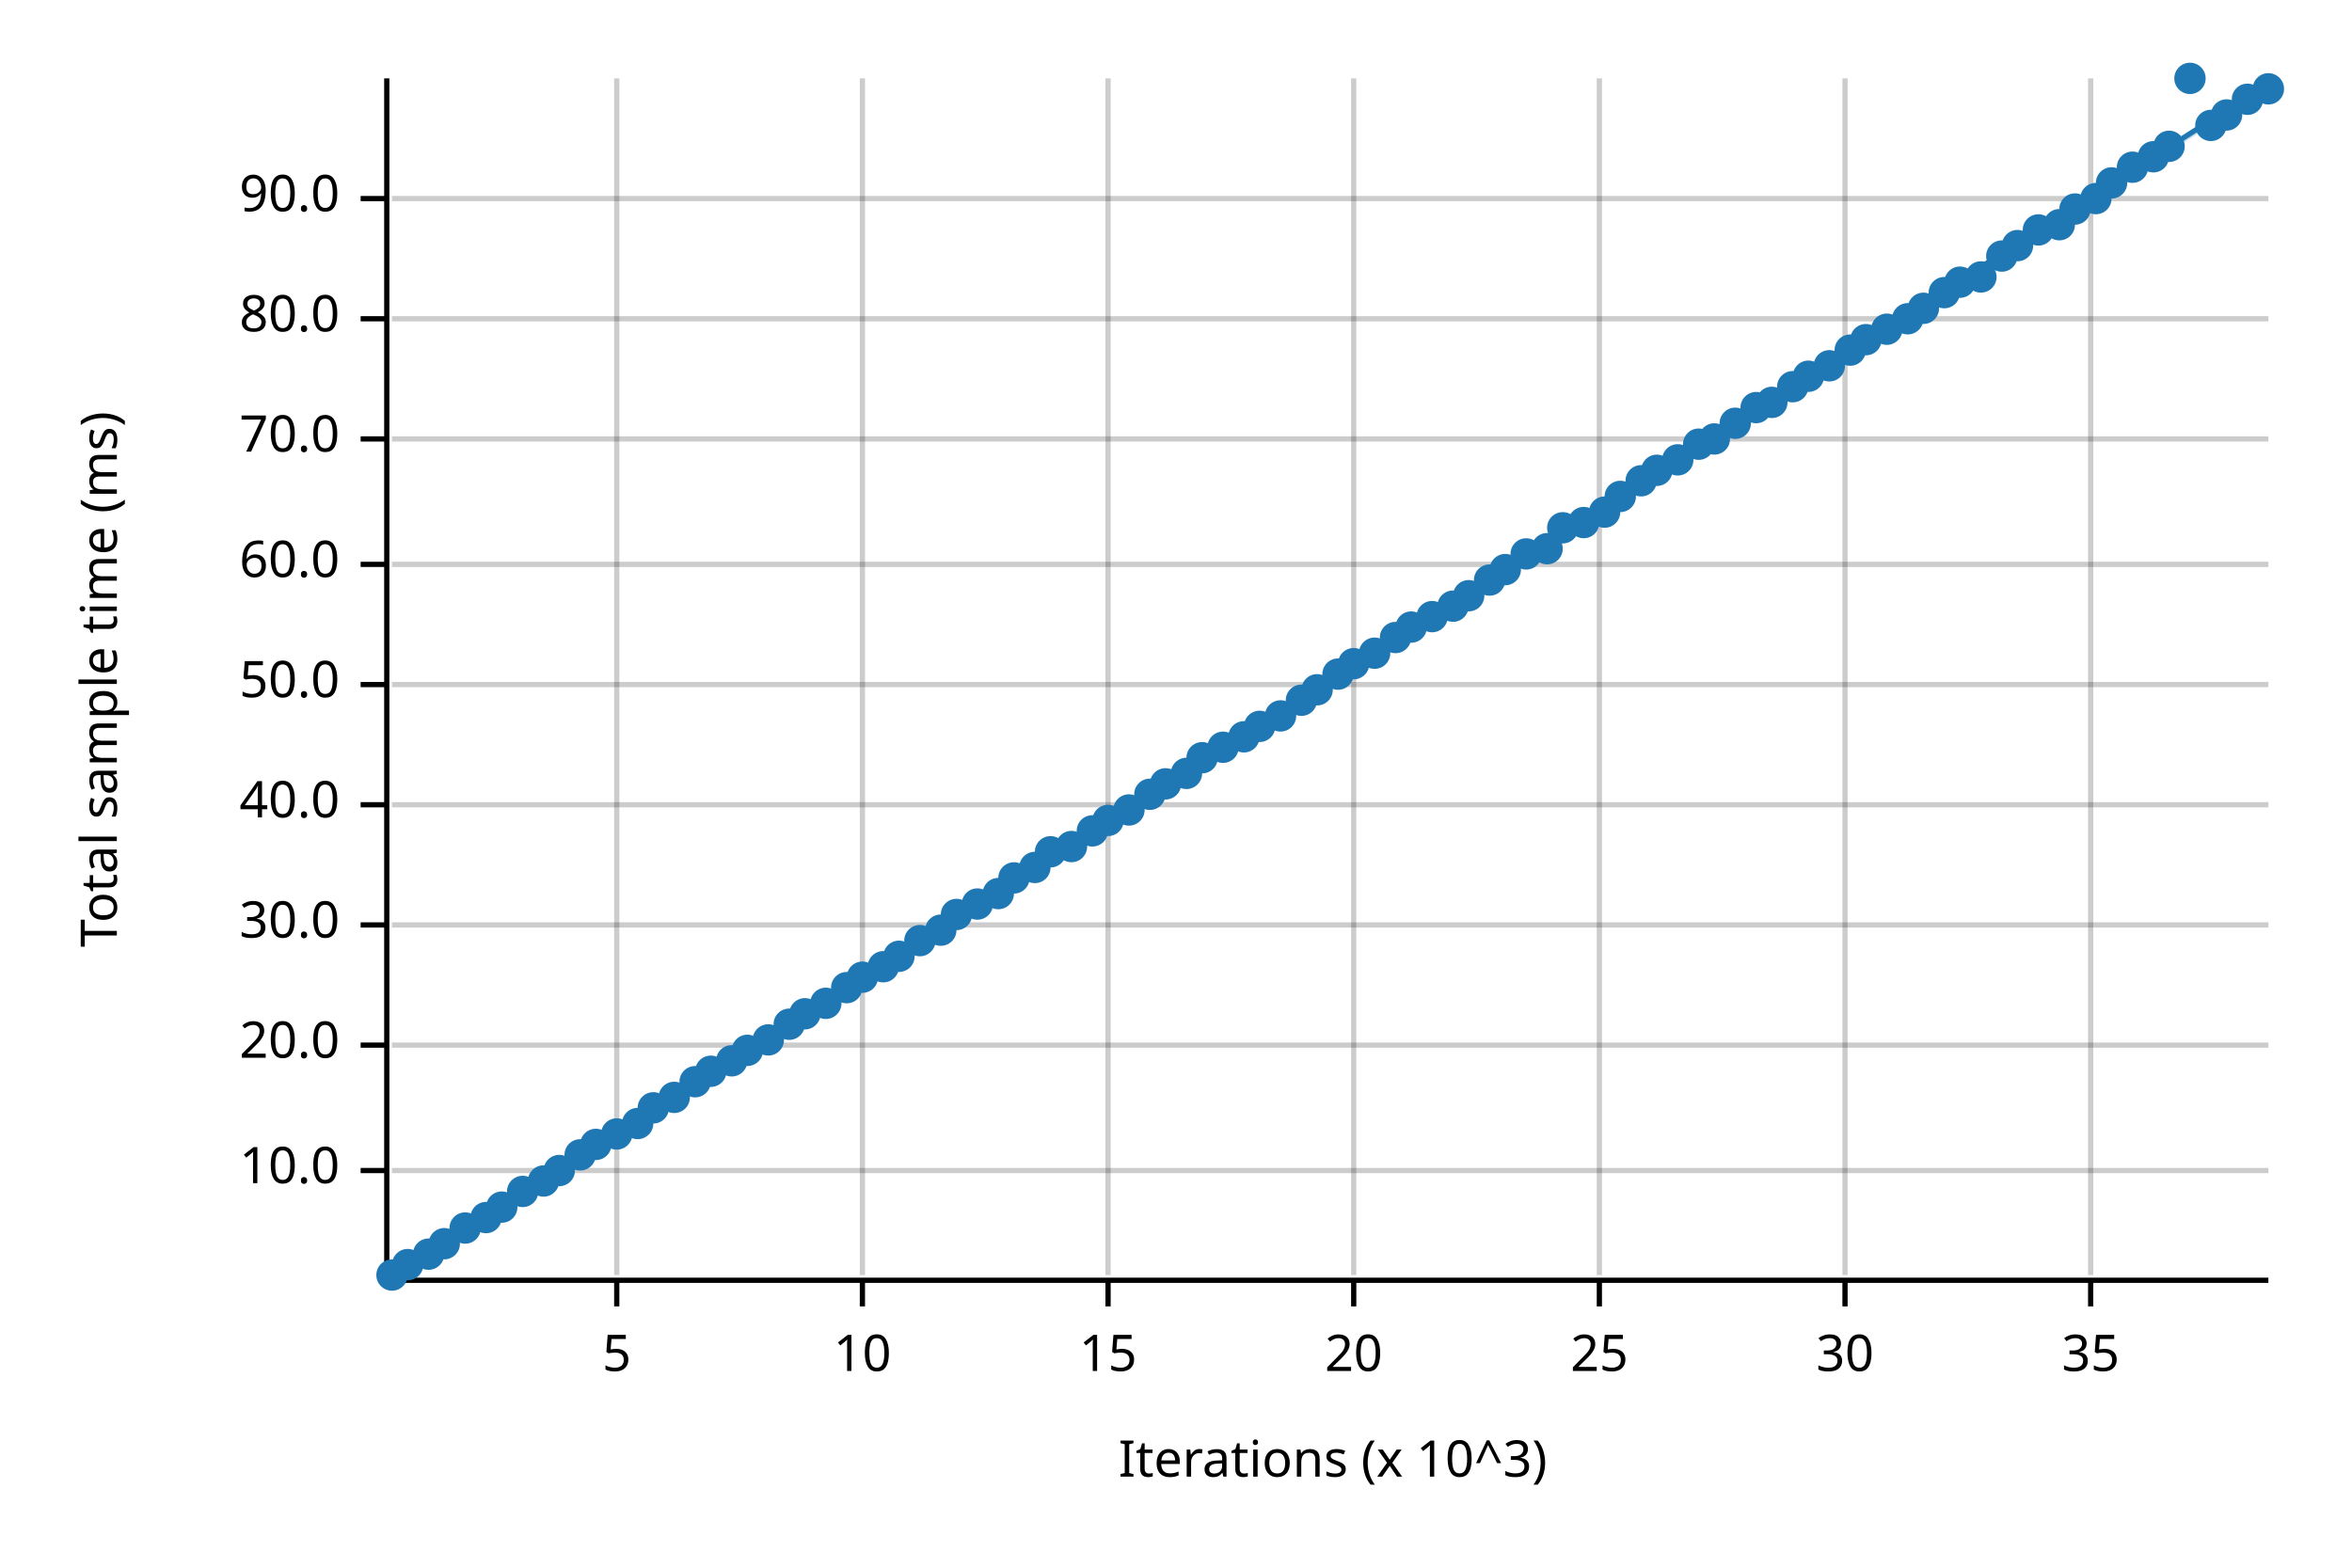
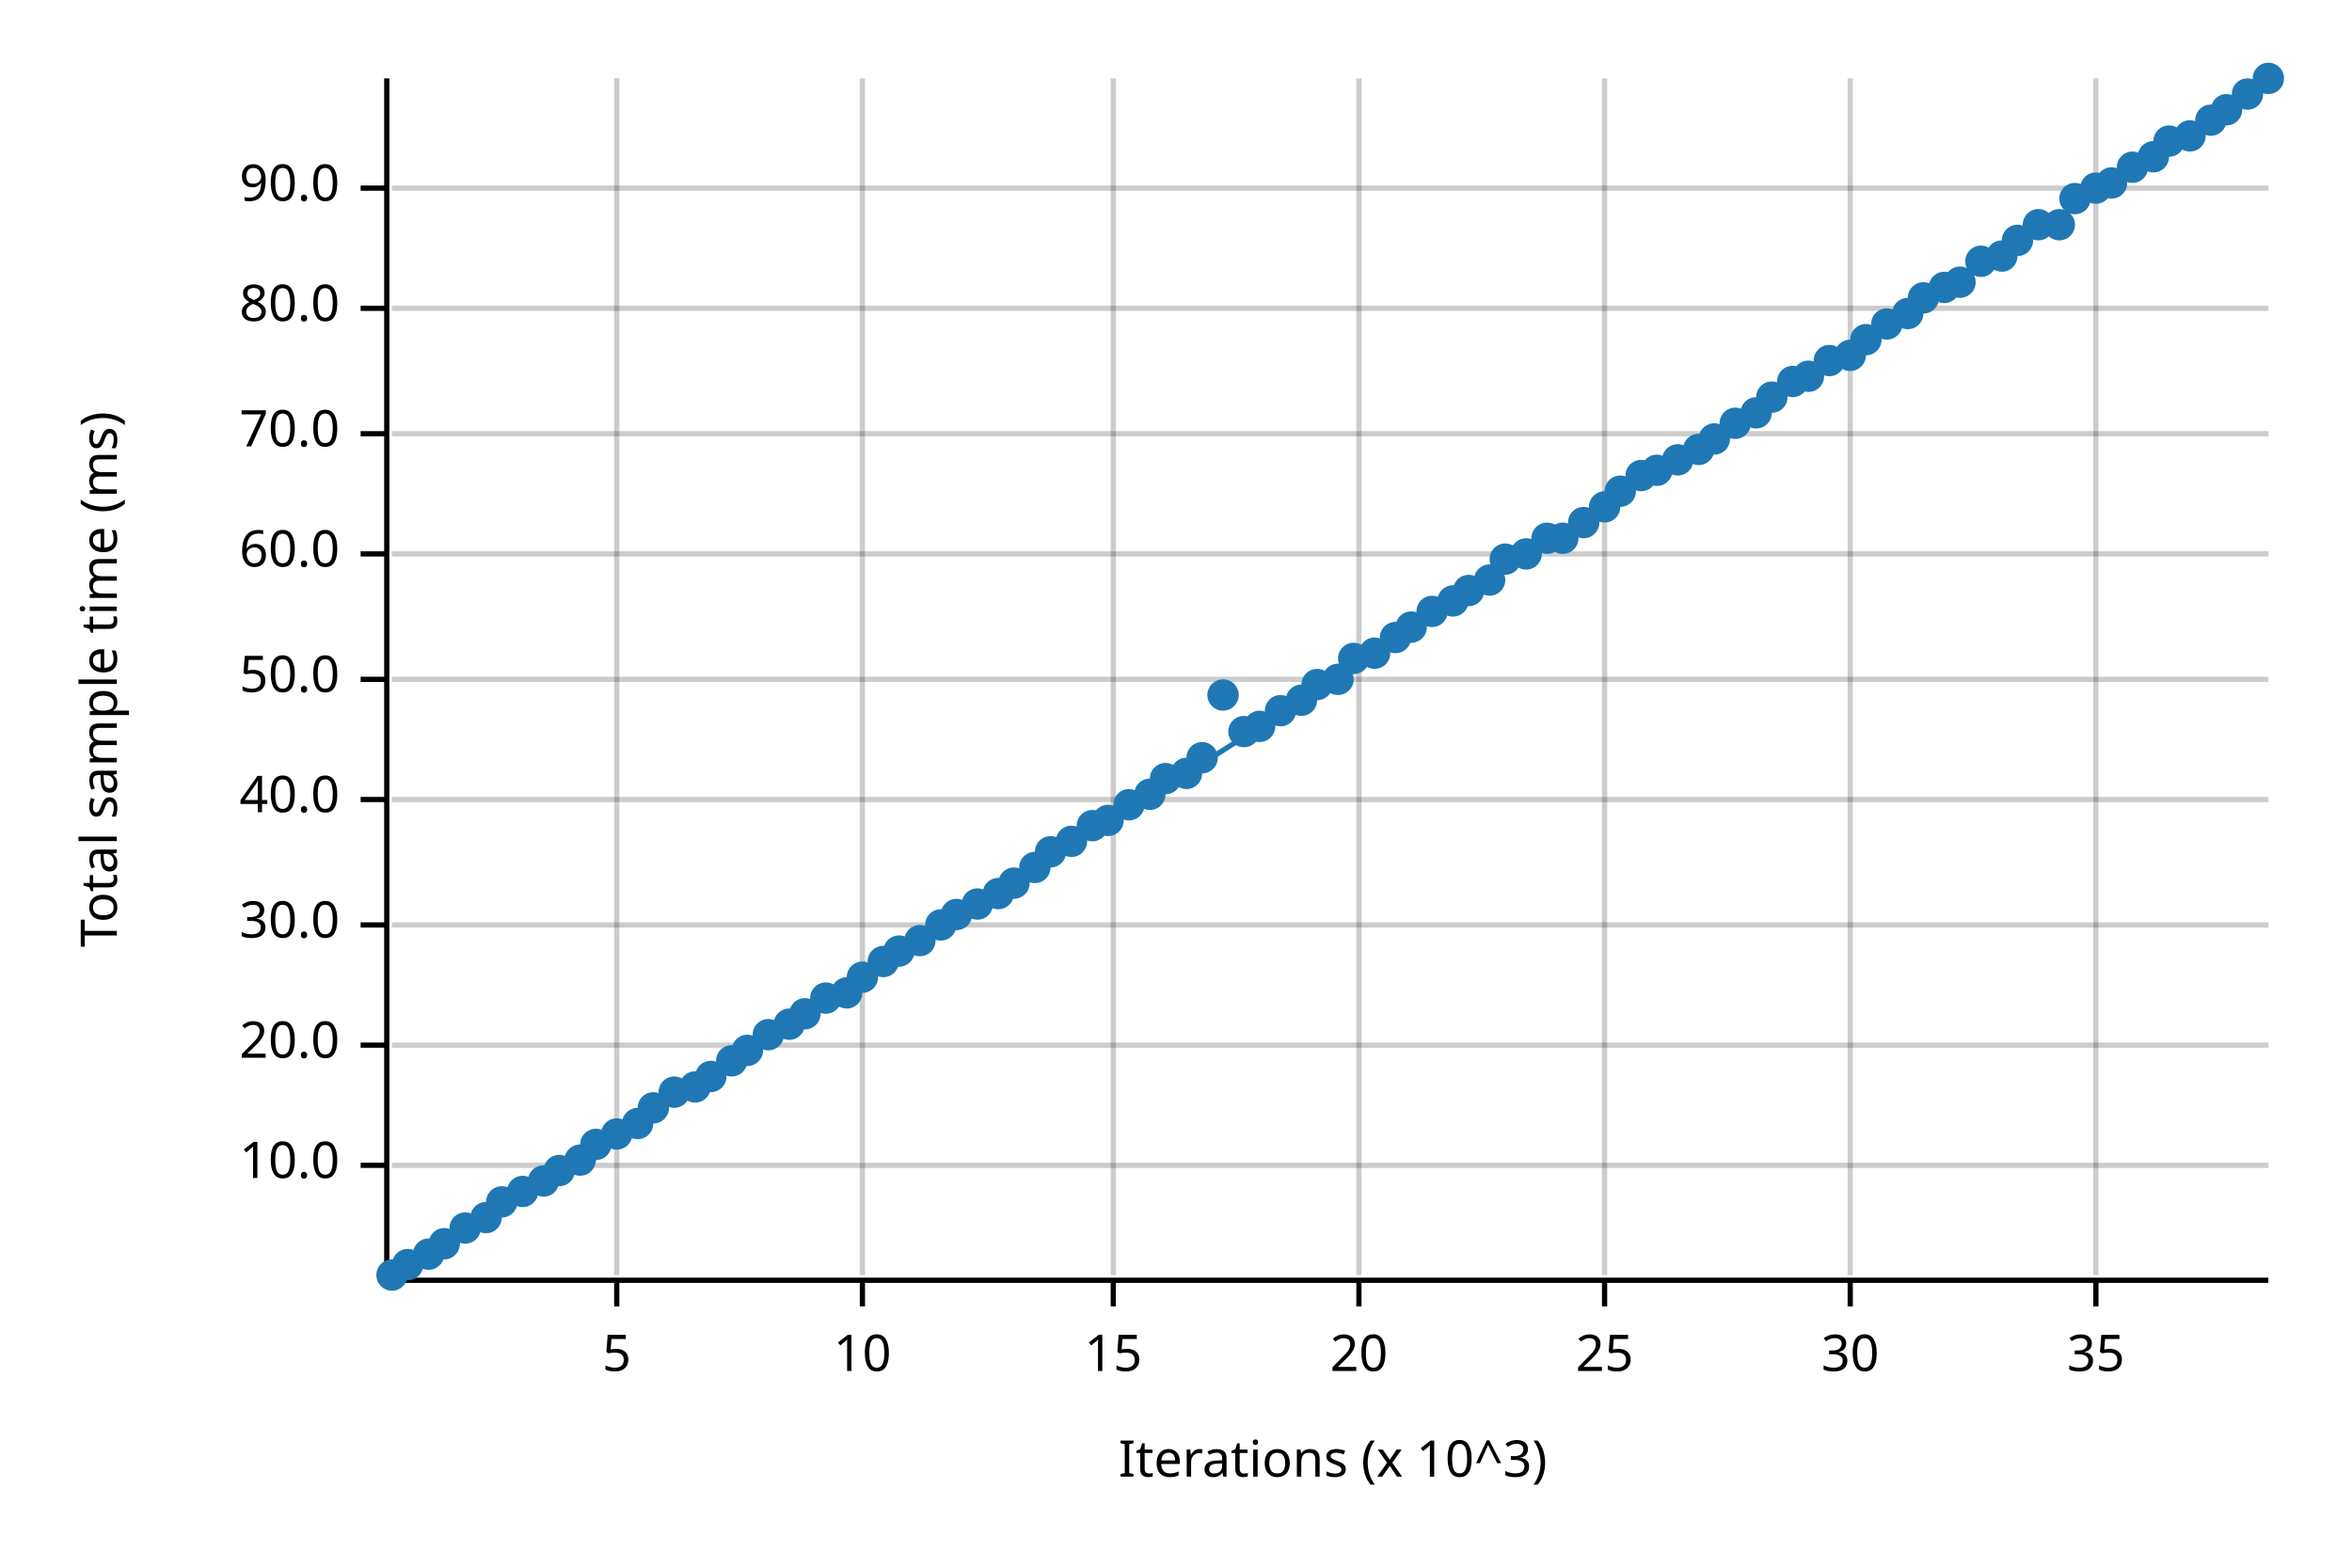
<svg xmlns="http://www.w3.org/2000/svg" width="450" height="300" viewBox="0 0 450 300">
  <text x="15" y="130" dy="0.76em" text-anchor="middle" font-family="sans-serif" font-size="9.677" opacity="1" fill="#000000" transform="rotate(270, 15, 130)">
Total sample time (ms)
</text>
  <text x="255" y="285" dy="-0.5ex" text-anchor="middle" font-family="sans-serif" font-size="9.677" opacity="1" fill="#000000">
Iterations (x 10^3)
</text>
  <line opacity="0.2" stroke="#000000" stroke-width="1" x1="118" y1="244" x2="118" y2="15" />
  <line opacity="0.2" stroke="#000000" stroke-width="1" x1="165" y1="244" x2="165" y2="15" />
-   <line opacity="0.2" stroke="#000000" stroke-width="1" x1="212" y1="244" x2="212" y2="15" />
-   <line opacity="0.2" stroke="#000000" stroke-width="1" x1="259" y1="244" x2="259" y2="15" />
-   <line opacity="0.2" stroke="#000000" stroke-width="1" x1="306" y1="244" x2="306" y2="15" />
-   <line opacity="0.2" stroke="#000000" stroke-width="1" x1="353" y1="244" x2="353" y2="15" />
-   <line opacity="0.2" stroke="#000000" stroke-width="1" x1="400" y1="244" x2="400" y2="15" />
-   <line opacity="0.2" stroke="#000000" stroke-width="1" x1="75" y1="224" x2="434" y2="224" />
+   <line opacity="0.2" stroke="#000000" stroke-width="1" x1="213" y1="244" x2="213" y2="15" />
+   <line opacity="0.2" stroke="#000000" stroke-width="1" x1="260" y1="244" x2="260" y2="15" />
+   <line opacity="0.2" stroke="#000000" stroke-width="1" x1="307" y1="244" x2="307" y2="15" />
+   <line opacity="0.2" stroke="#000000" stroke-width="1" x1="354" y1="244" x2="354" y2="15" />
+   <line opacity="0.2" stroke="#000000" stroke-width="1" x1="401" y1="244" x2="401" y2="15" />
+   <line opacity="0.2" stroke="#000000" stroke-width="1" x1="75" y1="223" x2="434" y2="223" />
  <line opacity="0.2" stroke="#000000" stroke-width="1" x1="75" y1="200" x2="434" y2="200" />
  <line opacity="0.2" stroke="#000000" stroke-width="1" x1="75" y1="177" x2="434" y2="177" />
-   <line opacity="0.2" stroke="#000000" stroke-width="1" x1="75" y1="154" x2="434" y2="154" />
-   <line opacity="0.2" stroke="#000000" stroke-width="1" x1="75" y1="131" x2="434" y2="131" />
-   <line opacity="0.2" stroke="#000000" stroke-width="1" x1="75" y1="108" x2="434" y2="108" />
-   <line opacity="0.2" stroke="#000000" stroke-width="1" x1="75" y1="84" x2="434" y2="84" />
-   <line opacity="0.2" stroke="#000000" stroke-width="1" x1="75" y1="61" x2="434" y2="61" />
-   <line opacity="0.2" stroke="#000000" stroke-width="1" x1="75" y1="38" x2="434" y2="38" />
+   <line opacity="0.2" stroke="#000000" stroke-width="1" x1="75" y1="153" x2="434" y2="153" />
+   <line opacity="0.2" stroke="#000000" stroke-width="1" x1="75" y1="130" x2="434" y2="130" />
+   <line opacity="0.2" stroke="#000000" stroke-width="1" x1="75" y1="106" x2="434" y2="106" />
+   <line opacity="0.2" stroke="#000000" stroke-width="1" x1="75" y1="83" x2="434" y2="83" />
+   <line opacity="0.2" stroke="#000000" stroke-width="1" x1="75" y1="59" x2="434" y2="59" />
+   <line opacity="0.2" stroke="#000000" stroke-width="1" x1="75" y1="36" x2="434" y2="36" />
  <polyline fill="none" opacity="1" stroke="#000000" stroke-width="1" points="74,15 74,244 " />
-   <text x="65" y="224" dy="0.5ex" text-anchor="end" font-family="sans-serif" font-size="9.677" opacity="1" fill="#000000">
+   <text x="65" y="223" dy="0.5ex" text-anchor="end" font-family="sans-serif" font-size="9.677" opacity="1" fill="#000000">
10.0
</text>
-   <polyline fill="none" opacity="1" stroke="#000000" stroke-width="1" points="69,224 74,224 " />
+   <polyline fill="none" opacity="1" stroke="#000000" stroke-width="1" points="69,223 74,223 " />
  <text x="65" y="200" dy="0.5ex" text-anchor="end" font-family="sans-serif" font-size="9.677" opacity="1" fill="#000000">
20.0
</text>
  <polyline fill="none" opacity="1" stroke="#000000" stroke-width="1" points="69,200 74,200 " />
  <text x="65" y="177" dy="0.5ex" text-anchor="end" font-family="sans-serif" font-size="9.677" opacity="1" fill="#000000">
30.0
</text>
  <polyline fill="none" opacity="1" stroke="#000000" stroke-width="1" points="69,177 74,177 " />
-   <text x="65" y="154" dy="0.5ex" text-anchor="end" font-family="sans-serif" font-size="9.677" opacity="1" fill="#000000">
+   <text x="65" y="153" dy="0.5ex" text-anchor="end" font-family="sans-serif" font-size="9.677" opacity="1" fill="#000000">
40.0
</text>
-   <polyline fill="none" opacity="1" stroke="#000000" stroke-width="1" points="69,154 74,154 " />
-   <text x="65" y="131" dy="0.5ex" text-anchor="end" font-family="sans-serif" font-size="9.677" opacity="1" fill="#000000">
+   <polyline fill="none" opacity="1" stroke="#000000" stroke-width="1" points="69,153 74,153 " />
+   <text x="65" y="130" dy="0.5ex" text-anchor="end" font-family="sans-serif" font-size="9.677" opacity="1" fill="#000000">
50.0
</text>
-   <polyline fill="none" opacity="1" stroke="#000000" stroke-width="1" points="69,131 74,131 " />
-   <text x="65" y="108" dy="0.5ex" text-anchor="end" font-family="sans-serif" font-size="9.677" opacity="1" fill="#000000">
+   <polyline fill="none" opacity="1" stroke="#000000" stroke-width="1" points="69,130 74,130 " />
+   <text x="65" y="106" dy="0.5ex" text-anchor="end" font-family="sans-serif" font-size="9.677" opacity="1" fill="#000000">
60.0
</text>
-   <polyline fill="none" opacity="1" stroke="#000000" stroke-width="1" points="69,108 74,108 " />
-   <text x="65" y="84" dy="0.5ex" text-anchor="end" font-family="sans-serif" font-size="9.677" opacity="1" fill="#000000">
+   <polyline fill="none" opacity="1" stroke="#000000" stroke-width="1" points="69,106 74,106 " />
+   <text x="65" y="83" dy="0.5ex" text-anchor="end" font-family="sans-serif" font-size="9.677" opacity="1" fill="#000000">
70.0
</text>
-   <polyline fill="none" opacity="1" stroke="#000000" stroke-width="1" points="69,84 74,84 " />
-   <text x="65" y="61" dy="0.5ex" text-anchor="end" font-family="sans-serif" font-size="9.677" opacity="1" fill="#000000">
+   <polyline fill="none" opacity="1" stroke="#000000" stroke-width="1" points="69,83 74,83 " />
+   <text x="65" y="59" dy="0.5ex" text-anchor="end" font-family="sans-serif" font-size="9.677" opacity="1" fill="#000000">
80.0
</text>
-   <polyline fill="none" opacity="1" stroke="#000000" stroke-width="1" points="69,61 74,61 " />
-   <text x="65" y="38" dy="0.5ex" text-anchor="end" font-family="sans-serif" font-size="9.677" opacity="1" fill="#000000">
+   <polyline fill="none" opacity="1" stroke="#000000" stroke-width="1" points="69,59 74,59 " />
+   <text x="65" y="36" dy="0.5ex" text-anchor="end" font-family="sans-serif" font-size="9.677" opacity="1" fill="#000000">
90.0
</text>
-   <polyline fill="none" opacity="1" stroke="#000000" stroke-width="1" points="69,38 74,38 " />
+   <polyline fill="none" opacity="1" stroke="#000000" stroke-width="1" points="69,36 74,36 " />
  <polyline fill="none" opacity="1" stroke="#000000" stroke-width="1" points="75,245 434,245 " />
  <text x="118" y="255" dy="0.76em" text-anchor="middle" font-family="sans-serif" font-size="9.677" opacity="1" fill="#000000">
5
</text>
  <polyline fill="none" opacity="1" stroke="#000000" stroke-width="1" points="118,245 118,250 " />
  <text x="165" y="255" dy="0.76em" text-anchor="middle" font-family="sans-serif" font-size="9.677" opacity="1" fill="#000000">
10
</text>
  <polyline fill="none" opacity="1" stroke="#000000" stroke-width="1" points="165,245 165,250 " />
-   <text x="212" y="255" dy="0.76em" text-anchor="middle" font-family="sans-serif" font-size="9.677" opacity="1" fill="#000000">
+   <text x="213" y="255" dy="0.76em" text-anchor="middle" font-family="sans-serif" font-size="9.677" opacity="1" fill="#000000">
15
</text>
-   <polyline fill="none" opacity="1" stroke="#000000" stroke-width="1" points="212,245 212,250 " />
-   <text x="259" y="255" dy="0.76em" text-anchor="middle" font-family="sans-serif" font-size="9.677" opacity="1" fill="#000000">
+   <polyline fill="none" opacity="1" stroke="#000000" stroke-width="1" points="213,245 213,250 " />
+   <text x="260" y="255" dy="0.76em" text-anchor="middle" font-family="sans-serif" font-size="9.677" opacity="1" fill="#000000">
20
</text>
-   <polyline fill="none" opacity="1" stroke="#000000" stroke-width="1" points="259,245 259,250 " />
-   <text x="306" y="255" dy="0.76em" text-anchor="middle" font-family="sans-serif" font-size="9.677" opacity="1" fill="#000000">
+   <polyline fill="none" opacity="1" stroke="#000000" stroke-width="1" points="260,245 260,250 " />
+   <text x="307" y="255" dy="0.76em" text-anchor="middle" font-family="sans-serif" font-size="9.677" opacity="1" fill="#000000">
25
</text>
-   <polyline fill="none" opacity="1" stroke="#000000" stroke-width="1" points="306,245 306,250 " />
-   <text x="353" y="255" dy="0.76em" text-anchor="middle" font-family="sans-serif" font-size="9.677" opacity="1" fill="#000000">
+   <polyline fill="none" opacity="1" stroke="#000000" stroke-width="1" points="307,245 307,250 " />
+   <text x="354" y="255" dy="0.76em" text-anchor="middle" font-family="sans-serif" font-size="9.677" opacity="1" fill="#000000">
30
</text>
-   <polyline fill="none" opacity="1" stroke="#000000" stroke-width="1" points="353,245 353,250 " />
-   <text x="400" y="255" dy="0.76em" text-anchor="middle" font-family="sans-serif" font-size="9.677" opacity="1" fill="#000000">
+   <polyline fill="none" opacity="1" stroke="#000000" stroke-width="1" points="354,245 354,250 " />
+   <text x="401" y="255" dy="0.76em" text-anchor="middle" font-family="sans-serif" font-size="9.677" opacity="1" fill="#000000">
35
</text>
-   <polyline fill="none" opacity="1" stroke="#000000" stroke-width="1" points="400,245 400,250 " />
+   <polyline fill="none" opacity="1" stroke="#000000" stroke-width="1" points="401,245 401,250 " />
  <circle cx="75" cy="244" r="3" opacity="1" fill="#1F78B4" stroke="none" stroke-width="1" />
  <circle cx="78" cy="242" r="3" opacity="1" fill="#1F78B4" stroke="none" stroke-width="1" />
  <circle cx="82" cy="240" r="3" opacity="1" fill="#1F78B4" stroke="none" stroke-width="1" />
  <circle cx="85" cy="238" r="3" opacity="1" fill="#1F78B4" stroke="none" stroke-width="1" />
  <circle cx="89" cy="235" r="3" opacity="1" fill="#1F78B4" stroke="none" stroke-width="1" />
  <circle cx="93" cy="233" r="3" opacity="1" fill="#1F78B4" stroke="none" stroke-width="1" />
-   <circle cx="96" cy="231" r="3" opacity="1" fill="#1F78B4" stroke="none" stroke-width="1" />
+   <circle cx="96" cy="230" r="3" opacity="1" fill="#1F78B4" stroke="none" stroke-width="1" />
  <circle cx="100" cy="228" r="3" opacity="1" fill="#1F78B4" stroke="none" stroke-width="1" />
  <circle cx="104" cy="226" r="3" opacity="1" fill="#1F78B4" stroke="none" stroke-width="1" />
  <circle cx="107" cy="224" r="3" opacity="1" fill="#1F78B4" stroke="none" stroke-width="1" />
-   <circle cx="111" cy="221" r="3" opacity="1" fill="#1F78B4" stroke="none" stroke-width="1" />
+   <circle cx="111" cy="222" r="3" opacity="1" fill="#1F78B4" stroke="none" stroke-width="1" />
  <circle cx="114" cy="219" r="3" opacity="1" fill="#1F78B4" stroke="none" stroke-width="1" />
  <circle cx="118" cy="217" r="3" opacity="1" fill="#1F78B4" stroke="none" stroke-width="1" />
  <circle cx="122" cy="215" r="3" opacity="1" fill="#1F78B4" stroke="none" stroke-width="1" />
  <circle cx="125" cy="212" r="3" opacity="1" fill="#1F78B4" stroke="none" stroke-width="1" />
-   <circle cx="129" cy="210" r="3" opacity="1" fill="#1F78B4" stroke="none" stroke-width="1" />
-   <circle cx="133" cy="207" r="3" opacity="1" fill="#1F78B4" stroke="none" stroke-width="1" />
-   <circle cx="136" cy="205" r="3" opacity="1" fill="#1F78B4" stroke="none" stroke-width="1" />
+   <circle cx="129" cy="209" r="3" opacity="1" fill="#1F78B4" stroke="none" stroke-width="1" />
+   <circle cx="133" cy="208" r="3" opacity="1" fill="#1F78B4" stroke="none" stroke-width="1" />
+   <circle cx="136" cy="206" r="3" opacity="1" fill="#1F78B4" stroke="none" stroke-width="1" />
  <circle cx="140" cy="203" r="3" opacity="1" fill="#1F78B4" stroke="none" stroke-width="1" />
  <circle cx="143" cy="201" r="3" opacity="1" fill="#1F78B4" stroke="none" stroke-width="1" />
-   <circle cx="147" cy="199" r="3" opacity="1" fill="#1F78B4" stroke="none" stroke-width="1" />
+   <circle cx="147" cy="198" r="3" opacity="1" fill="#1F78B4" stroke="none" stroke-width="1" />
  <circle cx="151" cy="196" r="3" opacity="1" fill="#1F78B4" stroke="none" stroke-width="1" />
  <circle cx="154" cy="194" r="3" opacity="1" fill="#1F78B4" stroke="none" stroke-width="1" />
-   <circle cx="158" cy="192" r="3" opacity="1" fill="#1F78B4" stroke="none" stroke-width="1" />
-   <circle cx="162" cy="189" r="3" opacity="1" fill="#1F78B4" stroke="none" stroke-width="1" />
+   <circle cx="158" cy="191" r="3" opacity="1" fill="#1F78B4" stroke="none" stroke-width="1" />
+   <circle cx="162" cy="190" r="3" opacity="1" fill="#1F78B4" stroke="none" stroke-width="1" />
  <circle cx="165" cy="187" r="3" opacity="1" fill="#1F78B4" stroke="none" stroke-width="1" />
-   <circle cx="169" cy="185" r="3" opacity="1" fill="#1F78B4" stroke="none" stroke-width="1" />
-   <circle cx="172" cy="183" r="3" opacity="1" fill="#1F78B4" stroke="none" stroke-width="1" />
+   <circle cx="169" cy="184" r="3" opacity="1" fill="#1F78B4" stroke="none" stroke-width="1" />
+   <circle cx="172" cy="182" r="3" opacity="1" fill="#1F78B4" stroke="none" stroke-width="1" />
  <circle cx="176" cy="180" r="3" opacity="1" fill="#1F78B4" stroke="none" stroke-width="1" />
-   <circle cx="180" cy="178" r="3" opacity="1" fill="#1F78B4" stroke="none" stroke-width="1" />
+   <circle cx="180" cy="177" r="3" opacity="1" fill="#1F78B4" stroke="none" stroke-width="1" />
  <circle cx="183" cy="175" r="3" opacity="1" fill="#1F78B4" stroke="none" stroke-width="1" />
  <circle cx="187" cy="173" r="3" opacity="1" fill="#1F78B4" stroke="none" stroke-width="1" />
  <circle cx="191" cy="171" r="3" opacity="1" fill="#1F78B4" stroke="none" stroke-width="1" />
-   <circle cx="194" cy="168" r="3" opacity="1" fill="#1F78B4" stroke="none" stroke-width="1" />
+   <circle cx="194" cy="169" r="3" opacity="1" fill="#1F78B4" stroke="none" stroke-width="1" />
  <circle cx="198" cy="166" r="3" opacity="1" fill="#1F78B4" stroke="none" stroke-width="1" />
  <circle cx="201" cy="163" r="3" opacity="1" fill="#1F78B4" stroke="none" stroke-width="1" />
-   <circle cx="205" cy="162" r="3" opacity="1" fill="#1F78B4" stroke="none" stroke-width="1" />
-   <circle cx="209" cy="159" r="3" opacity="1" fill="#1F78B4" stroke="none" stroke-width="1" />
+   <circle cx="205" cy="161" r="3" opacity="1" fill="#1F78B4" stroke="none" stroke-width="1" />
+   <circle cx="209" cy="158" r="3" opacity="1" fill="#1F78B4" stroke="none" stroke-width="1" />
  <circle cx="212" cy="157" r="3" opacity="1" fill="#1F78B4" stroke="none" stroke-width="1" />
-   <circle cx="216" cy="155" r="3" opacity="1" fill="#1F78B4" stroke="none" stroke-width="1" />
+   <circle cx="216" cy="154" r="3" opacity="1" fill="#1F78B4" stroke="none" stroke-width="1" />
  <circle cx="220" cy="152" r="3" opacity="1" fill="#1F78B4" stroke="none" stroke-width="1" />
-   <circle cx="223" cy="150" r="3" opacity="1" fill="#1F78B4" stroke="none" stroke-width="1" />
+   <circle cx="223" cy="149" r="3" opacity="1" fill="#1F78B4" stroke="none" stroke-width="1" />
  <circle cx="227" cy="148" r="3" opacity="1" fill="#1F78B4" stroke="none" stroke-width="1" />
  <circle cx="230" cy="145" r="3" opacity="1" fill="#1F78B4" stroke="none" stroke-width="1" />
-   <circle cx="234" cy="143" r="3" opacity="1" fill="#1F78B4" stroke="none" stroke-width="1" />
-   <circle cx="238" cy="141" r="3" opacity="1" fill="#1F78B4" stroke="none" stroke-width="1" />
+   <circle cx="234" cy="133" r="3" opacity="1" fill="#1F78B4" stroke="none" stroke-width="1" />
+   <circle cx="238" cy="140" r="3" opacity="1" fill="#1F78B4" stroke="none" stroke-width="1" />
  <circle cx="241" cy="139" r="3" opacity="1" fill="#1F78B4" stroke="none" stroke-width="1" />
-   <circle cx="245" cy="137" r="3" opacity="1" fill="#1F78B4" stroke="none" stroke-width="1" />
+   <circle cx="245" cy="136" r="3" opacity="1" fill="#1F78B4" stroke="none" stroke-width="1" />
  <circle cx="249" cy="134" r="3" opacity="1" fill="#1F78B4" stroke="none" stroke-width="1" />
-   <circle cx="252" cy="132" r="3" opacity="1" fill="#1F78B4" stroke="none" stroke-width="1" />
-   <circle cx="256" cy="129" r="3" opacity="1" fill="#1F78B4" stroke="none" stroke-width="1" />
-   <circle cx="259" cy="127" r="3" opacity="1" fill="#1F78B4" stroke="none" stroke-width="1" />
+   <circle cx="252" cy="131" r="3" opacity="1" fill="#1F78B4" stroke="none" stroke-width="1" />
+   <circle cx="256" cy="130" r="3" opacity="1" fill="#1F78B4" stroke="none" stroke-width="1" />
+   <circle cx="259" cy="126" r="3" opacity="1" fill="#1F78B4" stroke="none" stroke-width="1" />
  <circle cx="263" cy="125" r="3" opacity="1" fill="#1F78B4" stroke="none" stroke-width="1" />
  <circle cx="267" cy="122" r="3" opacity="1" fill="#1F78B4" stroke="none" stroke-width="1" />
  <circle cx="270" cy="120" r="3" opacity="1" fill="#1F78B4" stroke="none" stroke-width="1" />
-   <circle cx="274" cy="118" r="3" opacity="1" fill="#1F78B4" stroke="none" stroke-width="1" />
-   <circle cx="278" cy="116" r="3" opacity="1" fill="#1F78B4" stroke="none" stroke-width="1" />
-   <circle cx="281" cy="114" r="3" opacity="1" fill="#1F78B4" stroke="none" stroke-width="1" />
+   <circle cx="274" cy="117" r="3" opacity="1" fill="#1F78B4" stroke="none" stroke-width="1" />
+   <circle cx="278" cy="115" r="3" opacity="1" fill="#1F78B4" stroke="none" stroke-width="1" />
+   <circle cx="281" cy="113" r="3" opacity="1" fill="#1F78B4" stroke="none" stroke-width="1" />
  <circle cx="285" cy="111" r="3" opacity="1" fill="#1F78B4" stroke="none" stroke-width="1" />
-   <circle cx="288" cy="109" r="3" opacity="1" fill="#1F78B4" stroke="none" stroke-width="1" />
+   <circle cx="288" cy="107" r="3" opacity="1" fill="#1F78B4" stroke="none" stroke-width="1" />
  <circle cx="292" cy="106" r="3" opacity="1" fill="#1F78B4" stroke="none" stroke-width="1" />
-   <circle cx="296" cy="105" r="3" opacity="1" fill="#1F78B4" stroke="none" stroke-width="1" />
-   <circle cx="299" cy="101" r="3" opacity="1" fill="#1F78B4" stroke="none" stroke-width="1" />
+   <circle cx="296" cy="103" r="3" opacity="1" fill="#1F78B4" stroke="none" stroke-width="1" />
+   <circle cx="299" cy="103" r="3" opacity="1" fill="#1F78B4" stroke="none" stroke-width="1" />
  <circle cx="303" cy="100" r="3" opacity="1" fill="#1F78B4" stroke="none" stroke-width="1" />
-   <circle cx="307" cy="98" r="3" opacity="1" fill="#1F78B4" stroke="none" stroke-width="1" />
-   <circle cx="310" cy="95" r="3" opacity="1" fill="#1F78B4" stroke="none" stroke-width="1" />
-   <circle cx="314" cy="92" r="3" opacity="1" fill="#1F78B4" stroke="none" stroke-width="1" />
+   <circle cx="307" cy="97" r="3" opacity="1" fill="#1F78B4" stroke="none" stroke-width="1" />
+   <circle cx="310" cy="94" r="3" opacity="1" fill="#1F78B4" stroke="none" stroke-width="1" />
+   <circle cx="314" cy="91" r="3" opacity="1" fill="#1F78B4" stroke="none" stroke-width="1" />
  <circle cx="317" cy="90" r="3" opacity="1" fill="#1F78B4" stroke="none" stroke-width="1" />
  <circle cx="321" cy="88" r="3" opacity="1" fill="#1F78B4" stroke="none" stroke-width="1" />
-   <circle cx="325" cy="85" r="3" opacity="1" fill="#1F78B4" stroke="none" stroke-width="1" />
+   <circle cx="325" cy="86" r="3" opacity="1" fill="#1F78B4" stroke="none" stroke-width="1" />
  <circle cx="328" cy="84" r="3" opacity="1" fill="#1F78B4" stroke="none" stroke-width="1" />
  <circle cx="332" cy="81" r="3" opacity="1" fill="#1F78B4" stroke="none" stroke-width="1" />
-   <circle cx="336" cy="78" r="3" opacity="1" fill="#1F78B4" stroke="none" stroke-width="1" />
-   <circle cx="339" cy="77" r="3" opacity="1" fill="#1F78B4" stroke="none" stroke-width="1" />
-   <circle cx="343" cy="74" r="3" opacity="1" fill="#1F78B4" stroke="none" stroke-width="1" />
+   <circle cx="336" cy="79" r="3" opacity="1" fill="#1F78B4" stroke="none" stroke-width="1" />
+   <circle cx="339" cy="76" r="3" opacity="1" fill="#1F78B4" stroke="none" stroke-width="1" />
+   <circle cx="343" cy="73" r="3" opacity="1" fill="#1F78B4" stroke="none" stroke-width="1" />
  <circle cx="346" cy="72" r="3" opacity="1" fill="#1F78B4" stroke="none" stroke-width="1" />
-   <circle cx="350" cy="70" r="3" opacity="1" fill="#1F78B4" stroke="none" stroke-width="1" />
-   <circle cx="354" cy="67" r="3" opacity="1" fill="#1F78B4" stroke="none" stroke-width="1" />
+   <circle cx="350" cy="69" r="3" opacity="1" fill="#1F78B4" stroke="none" stroke-width="1" />
+   <circle cx="354" cy="68" r="3" opacity="1" fill="#1F78B4" stroke="none" stroke-width="1" />
  <circle cx="357" cy="65" r="3" opacity="1" fill="#1F78B4" stroke="none" stroke-width="1" />
-   <circle cx="361" cy="63" r="3" opacity="1" fill="#1F78B4" stroke="none" stroke-width="1" />
-   <circle cx="365" cy="61" r="3" opacity="1" fill="#1F78B4" stroke="none" stroke-width="1" />
-   <circle cx="368" cy="59" r="3" opacity="1" fill="#1F78B4" stroke="none" stroke-width="1" />
-   <circle cx="372" cy="56" r="3" opacity="1" fill="#1F78B4" stroke="none" stroke-width="1" />
+   <circle cx="361" cy="62" r="3" opacity="1" fill="#1F78B4" stroke="none" stroke-width="1" />
+   <circle cx="365" cy="60" r="3" opacity="1" fill="#1F78B4" stroke="none" stroke-width="1" />
+   <circle cx="368" cy="57" r="3" opacity="1" fill="#1F78B4" stroke="none" stroke-width="1" />
+   <circle cx="372" cy="55" r="3" opacity="1" fill="#1F78B4" stroke="none" stroke-width="1" />
  <circle cx="375" cy="54" r="3" opacity="1" fill="#1F78B4" stroke="none" stroke-width="1" />
-   <circle cx="379" cy="53" r="3" opacity="1" fill="#1F78B4" stroke="none" stroke-width="1" />
+   <circle cx="379" cy="50" r="3" opacity="1" fill="#1F78B4" stroke="none" stroke-width="1" />
  <circle cx="383" cy="49" r="3" opacity="1" fill="#1F78B4" stroke="none" stroke-width="1" />
-   <circle cx="386" cy="47" r="3" opacity="1" fill="#1F78B4" stroke="none" stroke-width="1" />
-   <circle cx="390" cy="44" r="3" opacity="1" fill="#1F78B4" stroke="none" stroke-width="1" />
+   <circle cx="386" cy="46" r="3" opacity="1" fill="#1F78B4" stroke="none" stroke-width="1" />
+   <circle cx="390" cy="43" r="3" opacity="1" fill="#1F78B4" stroke="none" stroke-width="1" />
  <circle cx="394" cy="43" r="3" opacity="1" fill="#1F78B4" stroke="none" stroke-width="1" />
-   <circle cx="397" cy="40" r="3" opacity="1" fill="#1F78B4" stroke="none" stroke-width="1" />
-   <circle cx="401" cy="38" r="3" opacity="1" fill="#1F78B4" stroke="none" stroke-width="1" />
+   <circle cx="397" cy="38" r="3" opacity="1" fill="#1F78B4" stroke="none" stroke-width="1" />
+   <circle cx="401" cy="36" r="3" opacity="1" fill="#1F78B4" stroke="none" stroke-width="1" />
  <circle cx="404" cy="35" r="3" opacity="1" fill="#1F78B4" stroke="none" stroke-width="1" />
  <circle cx="408" cy="32" r="3" opacity="1" fill="#1F78B4" stroke="none" stroke-width="1" />
  <circle cx="412" cy="30" r="3" opacity="1" fill="#1F78B4" stroke="none" stroke-width="1" />
-   <circle cx="415" cy="28" r="3" opacity="1" fill="#1F78B4" stroke="none" stroke-width="1" />
-   <circle cx="419" cy="15" r="3" opacity="1" fill="#1F78B4" stroke="none" stroke-width="1" />
-   <circle cx="423" cy="24" r="3" opacity="1" fill="#1F78B4" stroke="none" stroke-width="1" />
-   <circle cx="426" cy="22" r="3" opacity="1" fill="#1F78B4" stroke="none" stroke-width="1" />
-   <circle cx="430" cy="19" r="3" opacity="1" fill="#1F78B4" stroke="none" stroke-width="1" />
-   <circle cx="434" cy="17" r="3" opacity="1" fill="#1F78B4" stroke="none" stroke-width="1" />
+   <circle cx="415" cy="27" r="3" opacity="1" fill="#1F78B4" stroke="none" stroke-width="1" />
+   <circle cx="419" cy="26" r="3" opacity="1" fill="#1F78B4" stroke="none" stroke-width="1" />
+   <circle cx="423" cy="23" r="3" opacity="1" fill="#1F78B4" stroke="none" stroke-width="1" />
+   <circle cx="426" cy="21" r="3" opacity="1" fill="#1F78B4" stroke="none" stroke-width="1" />
+   <circle cx="430" cy="18" r="3" opacity="1" fill="#1F78B4" stroke="none" stroke-width="1" />
+   <circle cx="434" cy="15" r="3" opacity="1" fill="#1F78B4" stroke="none" stroke-width="1" />
  <polyline fill="none" opacity="1" stroke="#1F78B4" stroke-width="1" points="75,245 434,16 " />
-   <polygon opacity="0.25" fill="#1F78B4" points="75,245 434,17 434,16 " />
+   <polygon opacity="0.25" fill="#1F78B4" points="75,245 434,16 434,16 " />
</svg>
